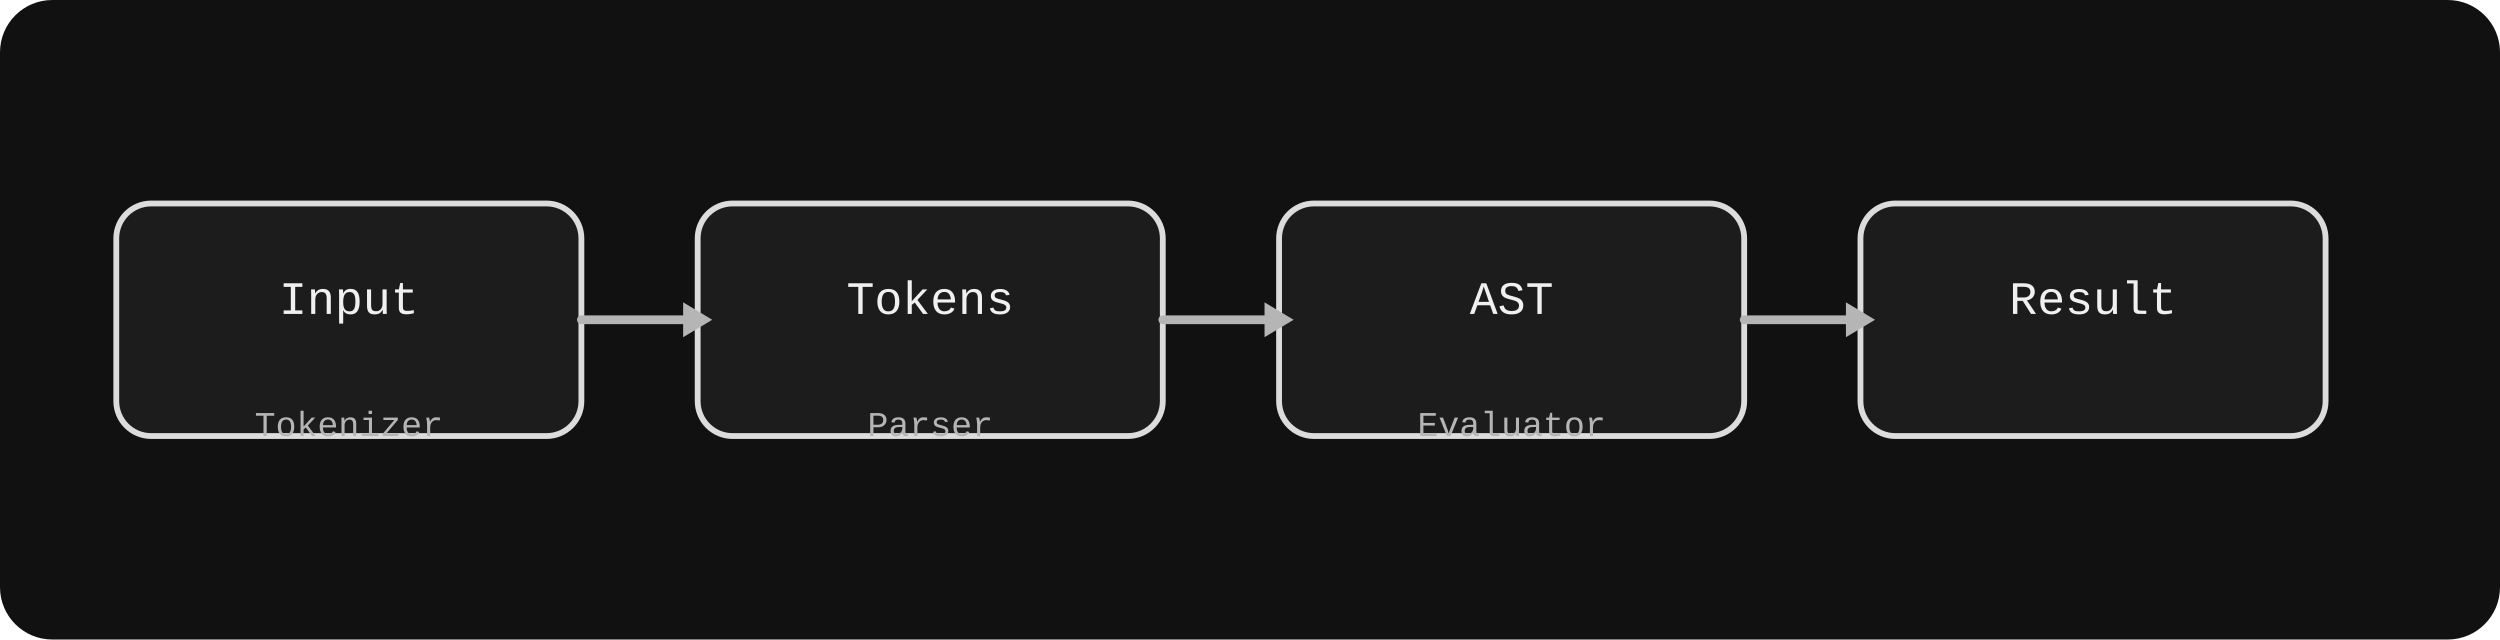
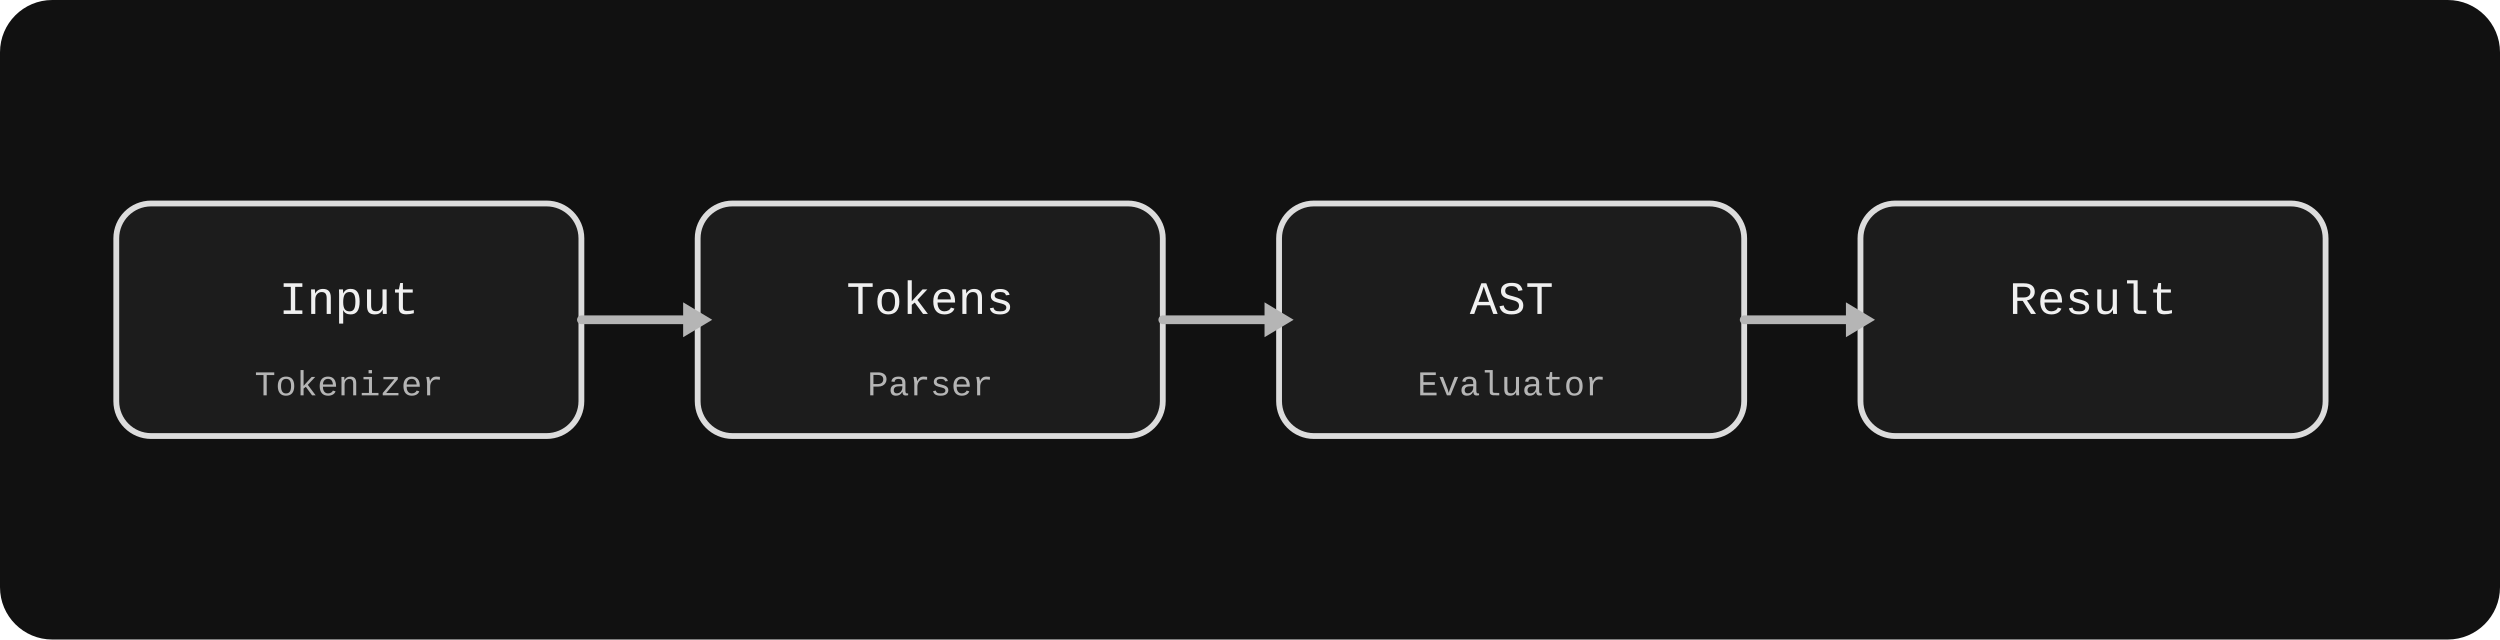
<svg xmlns="http://www.w3.org/2000/svg" width="860" height="220" viewBox="0 0 860 220" fill="none">
  <rect width="860" height="220" rx="18" fill="#111111" />
  <rect x="40" y="70" width="160" height="80" rx="12" fill="#1c1c1c" stroke="#dcdcdc" stroke-width="2" />
  <rect x="240" y="70" width="160" height="80" rx="12" fill="#1c1c1c" stroke="#dcdcdc" stroke-width="2" />
  <rect x="440" y="70" width="160" height="80" rx="12" fill="#1c1c1c" stroke="#dcdcdc" stroke-width="2" />
  <rect x="640" y="70" width="160" height="80" rx="12" fill="#1c1c1c" stroke="#dcdcdc" stroke-width="2" />
  <text x="120" y="108" text-anchor="middle" font-family="Courier New, Courier, monospace" font-size="16" fill="#f0f0f0">Input</text>
  <text x="320" y="108" text-anchor="middle" font-family="Courier New, Courier, monospace" font-size="16" fill="#f0f0f0">Tokens</text>
  <text x="520" y="108" text-anchor="middle" font-family="Courier New, Courier, monospace" font-size="16" fill="#f0f0f0">AST</text>
  <text x="720" y="108" text-anchor="middle" font-family="Courier New, Courier, monospace" font-size="16" fill="#f0f0f0">Result</text>
  <path d="M200 110 H240" stroke="#b5b5b5" stroke-width="3" stroke-linecap="round" />
  <path d="M400 110 H440" stroke="#b5b5b5" stroke-width="3" stroke-linecap="round" />
  <path d="M600 110 H640" stroke="#b5b5b5" stroke-width="3" stroke-linecap="round" />
  <polygon points="235,104 245,110 235,116" fill="#b5b5b5" />
  <polygon points="435,104 445,110 435,116" fill="#b5b5b5" />
  <polygon points="635,104 645,110 635,116" fill="#b5b5b5" />
-   <text x="120" y="150" text-anchor="middle" font-family="Courier New, Courier, monospace" font-size="12" fill="#b5b5b5">Tokenizer</text>
-   <text x="320" y="150" text-anchor="middle" font-family="Courier New, Courier, monospace" font-size="12" fill="#b5b5b5">Parser</text>
-   <text x="520" y="150" text-anchor="middle" font-family="Courier New, Courier, monospace" font-size="12" fill="#b5b5b5">Evaluator</text>
+   <text x="120" y="136" text-anchor="middle" font-family="Courier New, Courier, monospace" font-size="12" fill="#b5b5b5">Tokenizer</text>
+   <text x="320" y="136" text-anchor="middle" font-family="Courier New, Courier, monospace" font-size="12" fill="#b5b5b5">Parser</text>
+   <text x="520" y="136" text-anchor="middle" font-family="Courier New, Courier, monospace" font-size="12" fill="#b5b5b5">Evaluator</text>
</svg>
